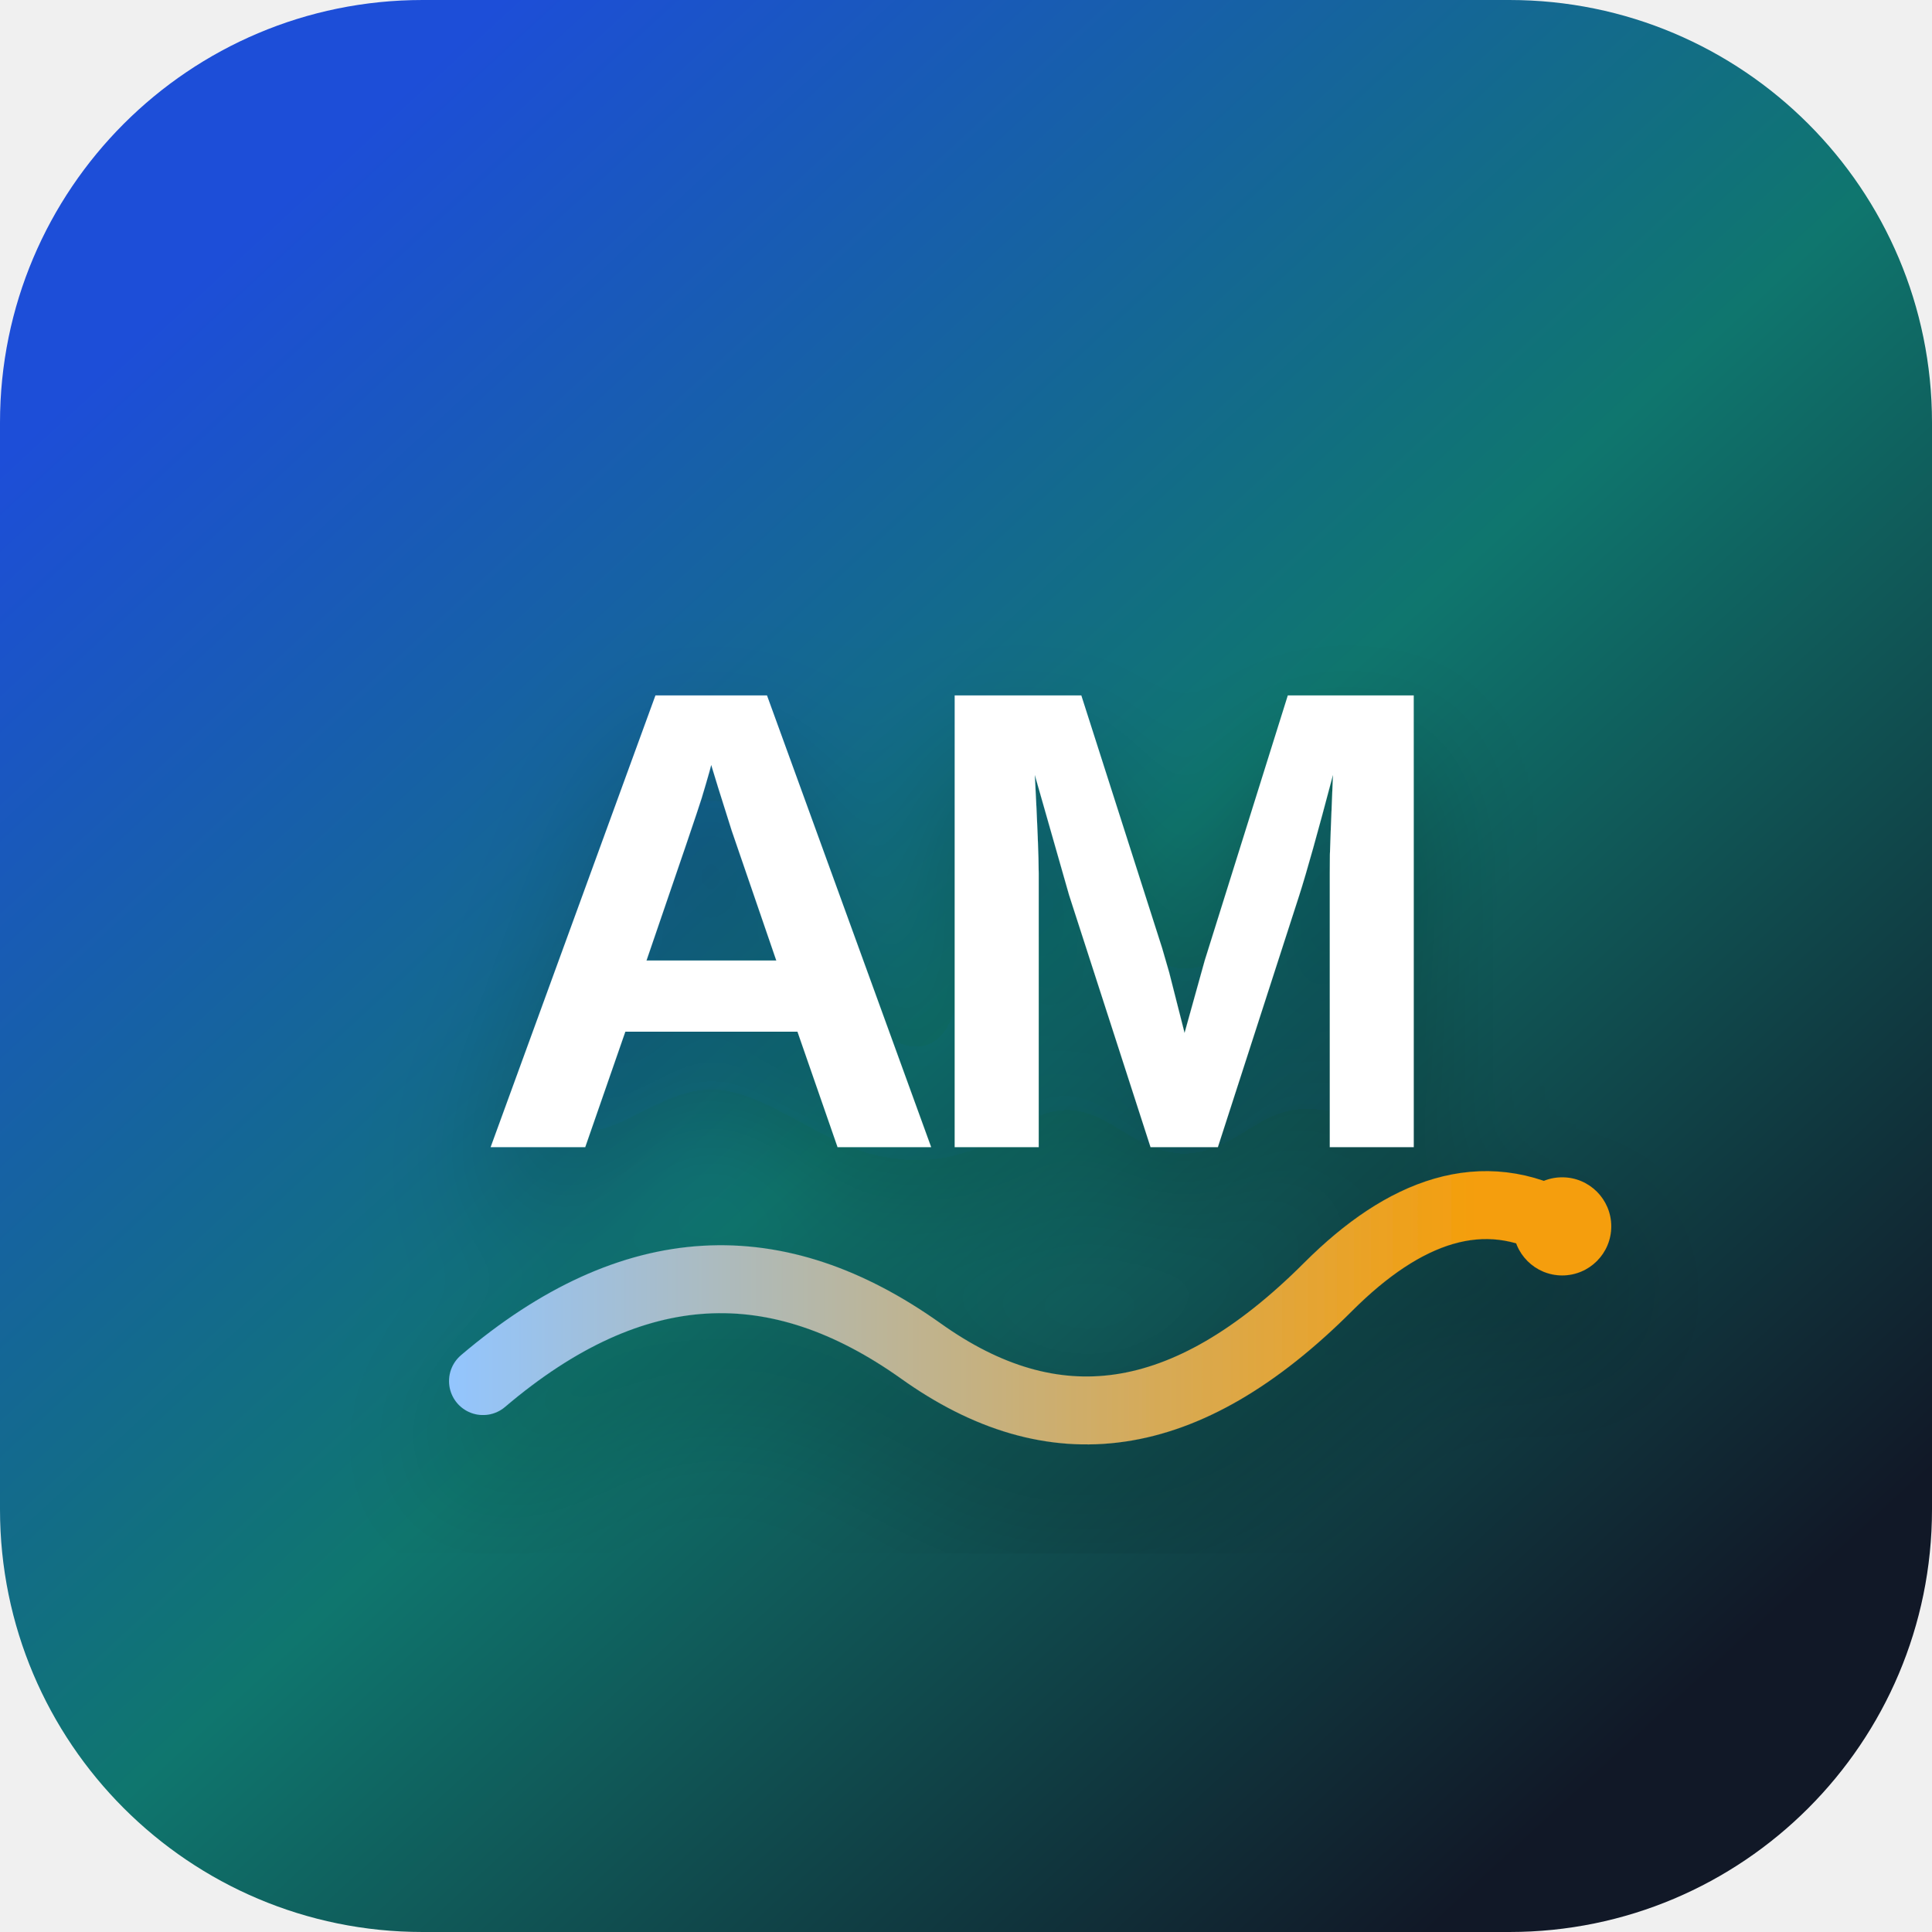
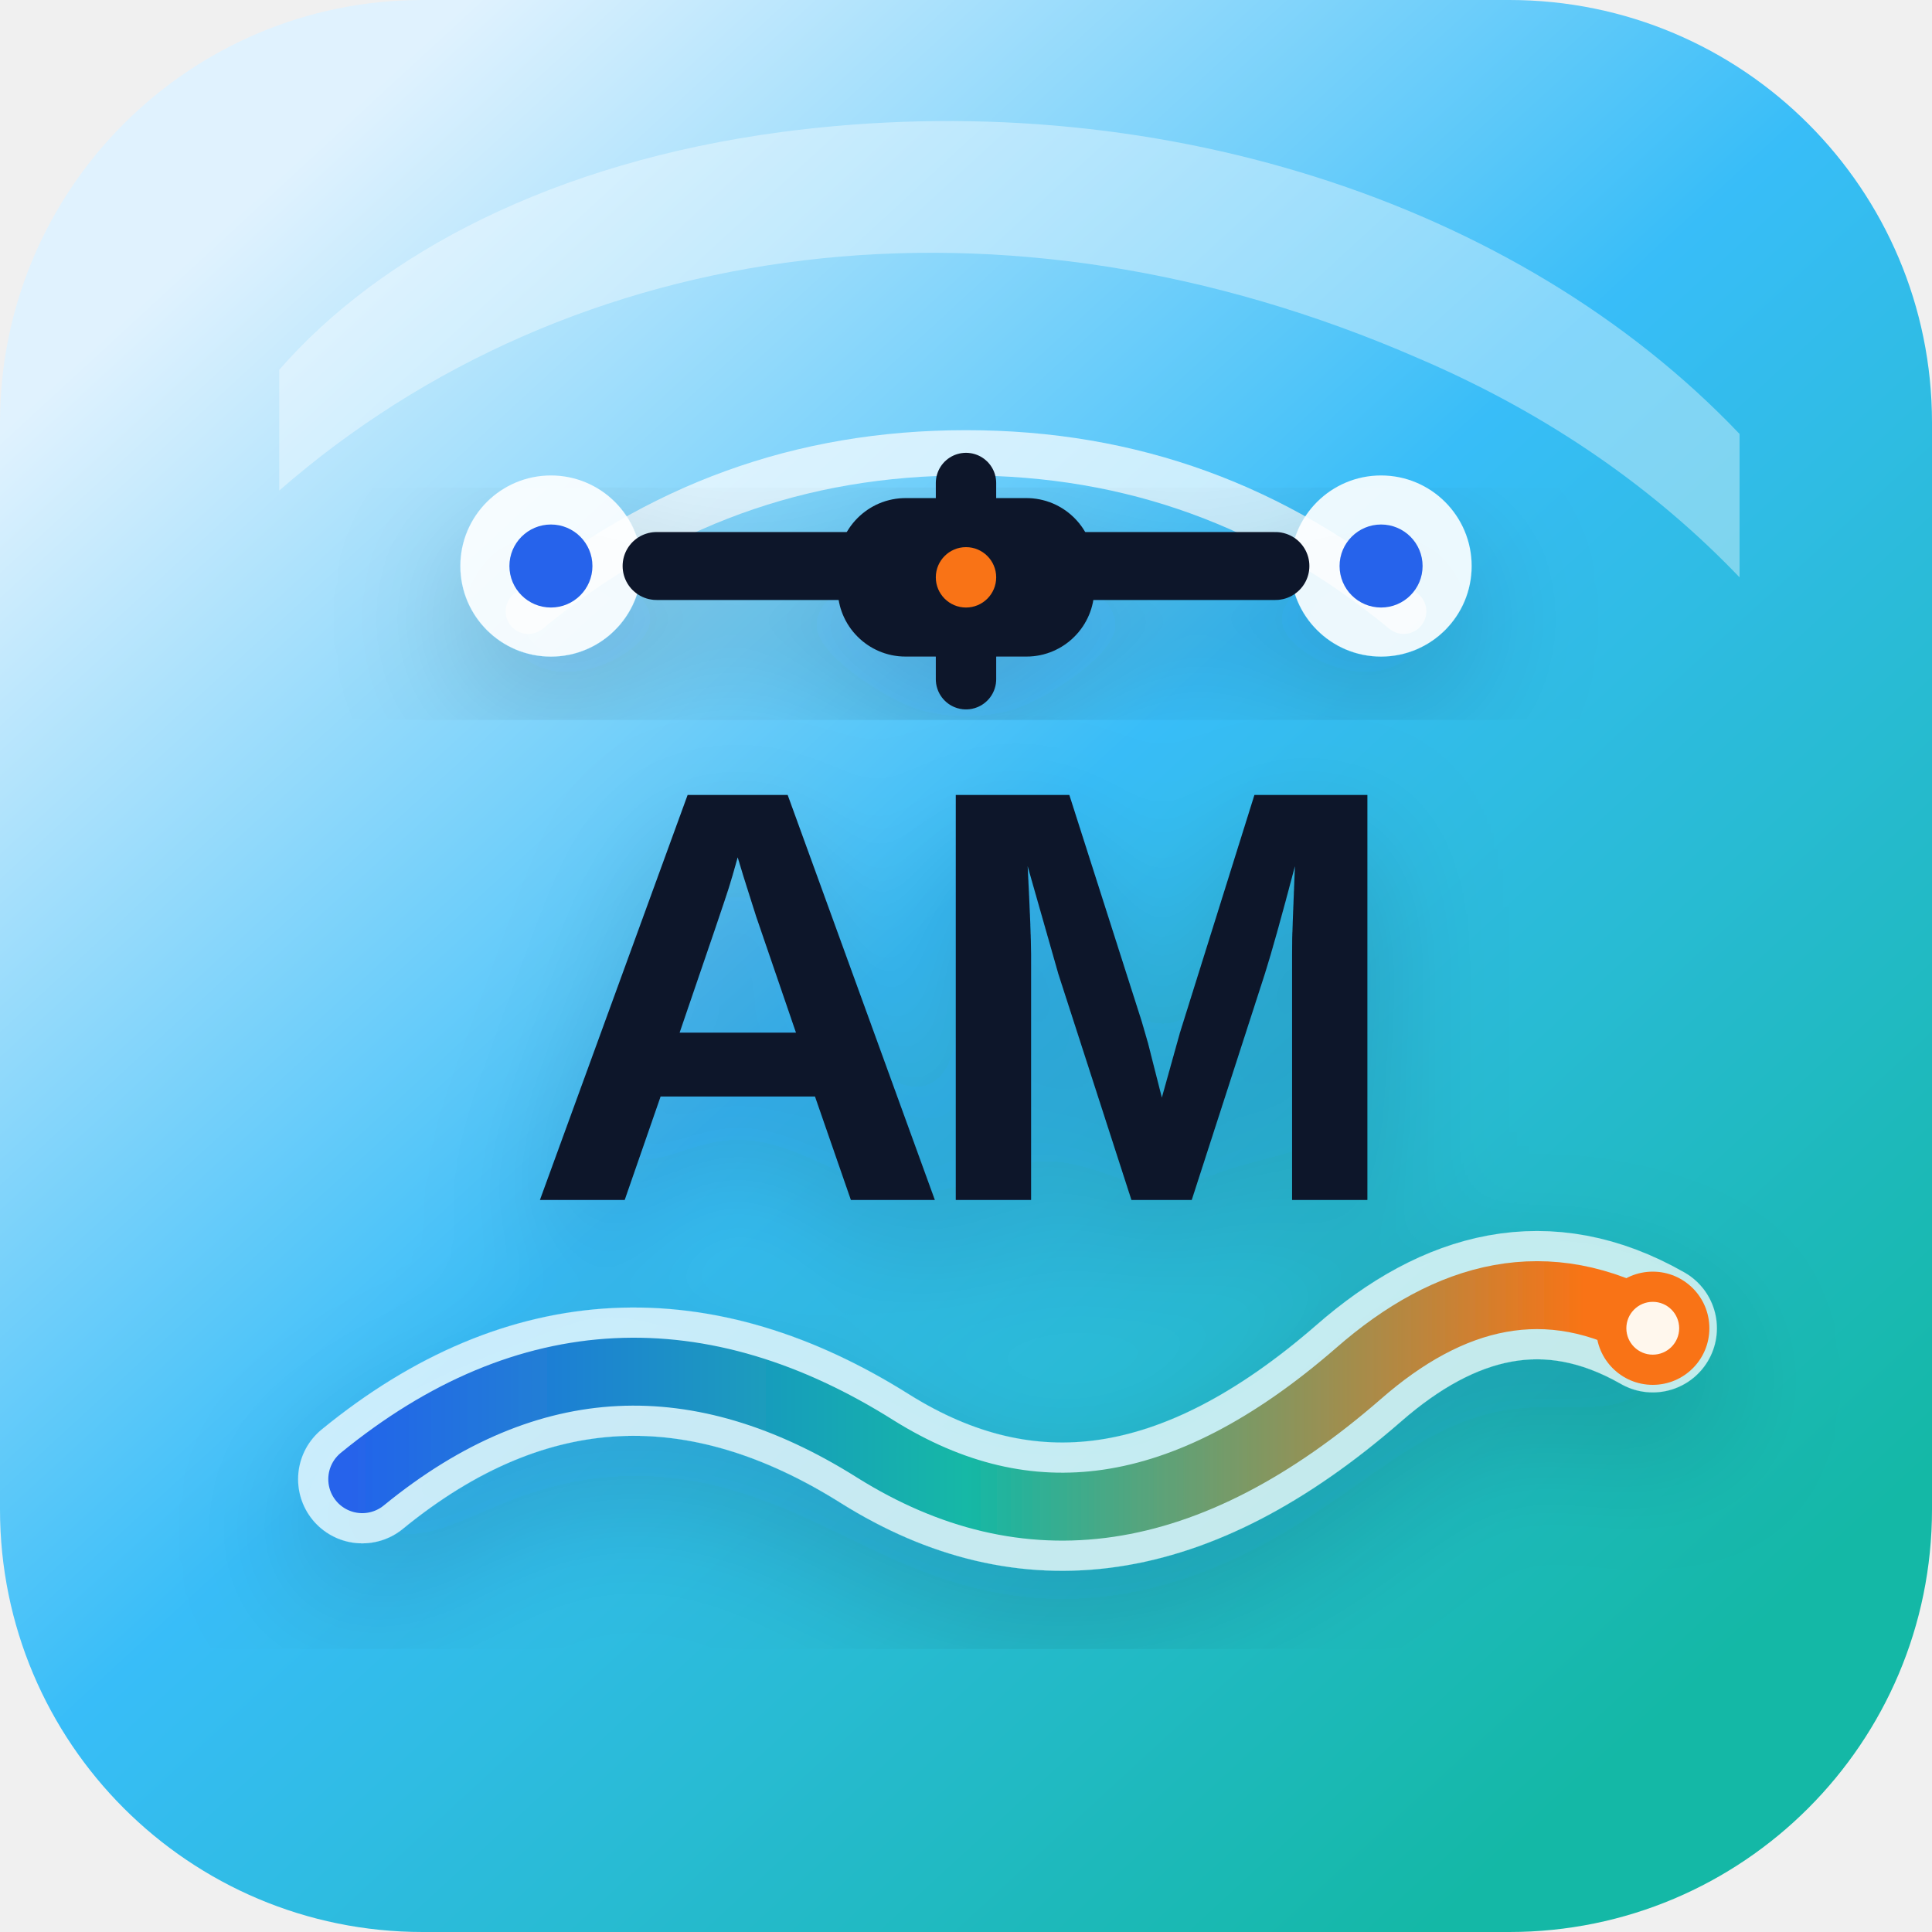
<svg xmlns="http://www.w3.org/2000/svg" viewBox="0 0 512 512" role="img" aria-label="AerialMetric icon">
  <defs>
-     <linearGradient id="bg" x1="72" y1="56" x2="440" y2="456" gradientUnits="userSpaceOnUse">
-       <stop offset="0" stop-color="#1d4ed8" />
-       <stop offset="0.52" stop-color="#0f766e" />
-       <stop offset="1" stop-color="#111827" />
+     <linearGradient id="bg" x1="68" y1="52" x2="440" y2="456" gradientUnits="userSpaceOnUse">
+       <stop offset="0" stop-color="#e0f2fe" />
+       <stop offset="0.48" stop-color="#38bdf8" />
+       <stop offset="1" stop-color="#14b8a6" />
    </linearGradient>
-     <linearGradient id="ridge" x1="120" y1="350" x2="392" y2="350" gradientUnits="userSpaceOnUse">
-       <stop offset="0" stop-color="#93c5fd" />
-       <stop offset="1" stop-color="#f59e0b" />
+     <linearGradient id="terrain" x1="92" y1="374" x2="420" y2="374" gradientUnits="userSpaceOnUse">
+       <stop offset="0" stop-color="#2563eb" />
+       <stop offset="0.5" stop-color="#14b8a6" />
+       <stop offset="1" stop-color="#f97316" />
    </linearGradient>
    <filter id="softShadow" x="-20%" y="-20%" width="140%" height="140%">
-       <feDropShadow dx="0" dy="18" stdDeviation="18" flood-color="#020617" flood-opacity="0.26" />
+       <feDropShadow dx="0" dy="14" stdDeviation="18" flood-color="#0f172a" flood-opacity="0.18" />
    </filter>
  </defs>
  <rect width="512" height="512" rx="112" fill="url(#bg)" />
+   <path d="M74 130c78-68 192-83 302-35 35 15 63 35 85 58v-38C402 53 305 22 207 35 147 43 101 67 74 98v32Z" fill="#ffffff" opacity="0.38" />
+   <path d="M140 162c34-28 72-42 116-42 44 0 82 14 116 42" fill="none" stroke="#ffffff" stroke-width="12" stroke-linecap="round" opacity="0.7" />
  <g filter="url(#softShadow)">
-     <text x="256" y="304" fill="#ffffff" font-family="Arial, Helvetica, sans-serif" font-size="174" font-weight="800" letter-spacing="-10" text-anchor="middle">AM</text>
-     <path d="M128 366c40-34 78-35 116-8 35 25 70 21 108-17 20-20 41-28 62-16" fill="none" stroke="url(#ridge)" stroke-width="18" stroke-linecap="round" stroke-linejoin="round" />
-     <circle cx="414" cy="325" r="13" fill="#f59e0b" />
+     <circle cx="146" cy="150" r="24" fill="#ffffff" opacity="0.9" />
+     <circle cx="366" cy="150" r="24" fill="#ffffff" opacity="0.9" />
+     <circle cx="146" cy="150" r="11" fill="#2563eb" />
+     <circle cx="366" cy="150" r="11" fill="#2563eb" />
+     <path d="M174 150h164" stroke="#0f172a" stroke-width="18" stroke-linecap="round" />
+     <path d="M256 128v52" stroke="#0f172a" stroke-width="16" stroke-linecap="round" />
+     <rect x="222" y="132" width="68" height="42" rx="18" fill="#0f172a" />
+     <circle cx="256" cy="153" r="8" fill="#f97316" />
+   </g>
+   <g filter="url(#softShadow)">
+     <text x="256" y="318" fill="#0f172a" font-family="Arial, Helvetica, sans-serif" font-size="156" font-weight="900" letter-spacing="-9" text-anchor="middle">AM</text>
+     <path d="M96 392c44-36 90-37 136-8 40 25 82 20 128-20 24-21 50-28 78-12" fill="none" stroke="#ffffff" stroke-width="34" stroke-linecap="round" stroke-linejoin="round" opacity="0.72" />
+     <path d="M96 392c44-36 90-37 136-8 40 25 82 20 128-20 24-21 50-28 78-12" fill="none" stroke="url(#terrain)" stroke-width="18" stroke-linecap="round" stroke-linejoin="round" />
+     <circle cx="438" cy="352" r="15" fill="#f97316" />
+     <circle cx="438" cy="352" r="7" fill="#fff7ed" />
  </g>
</svg>
